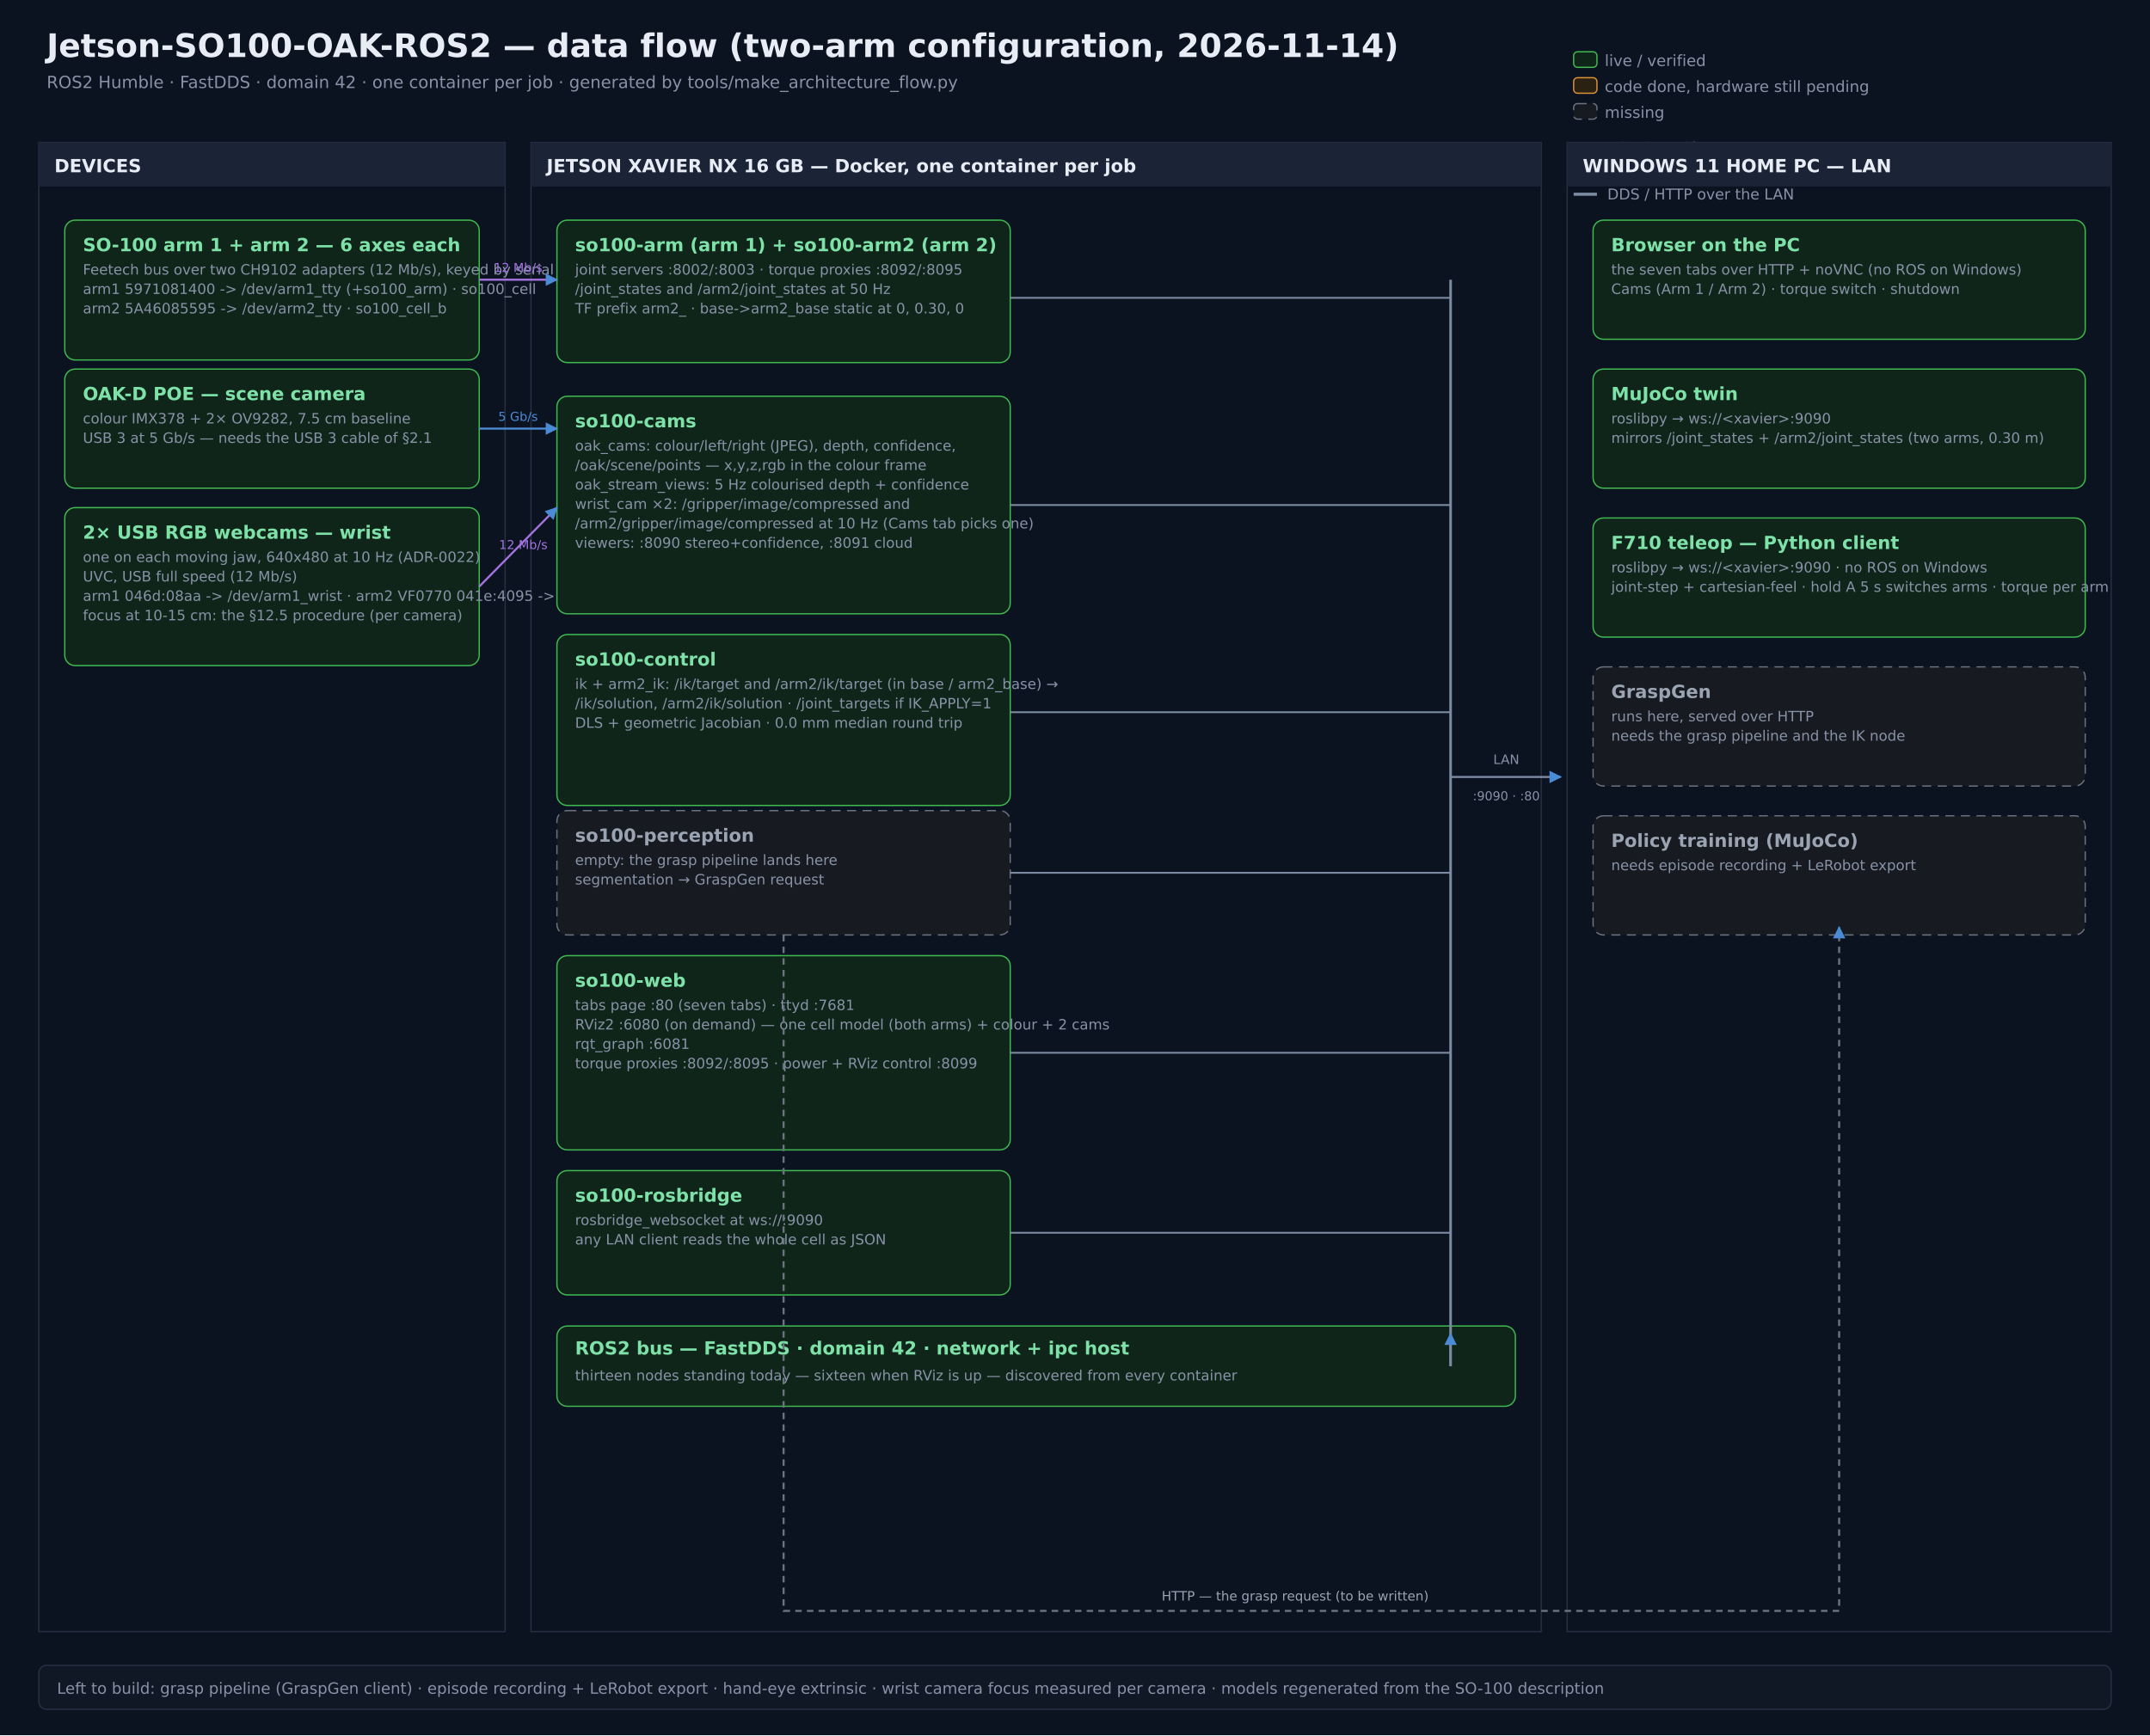
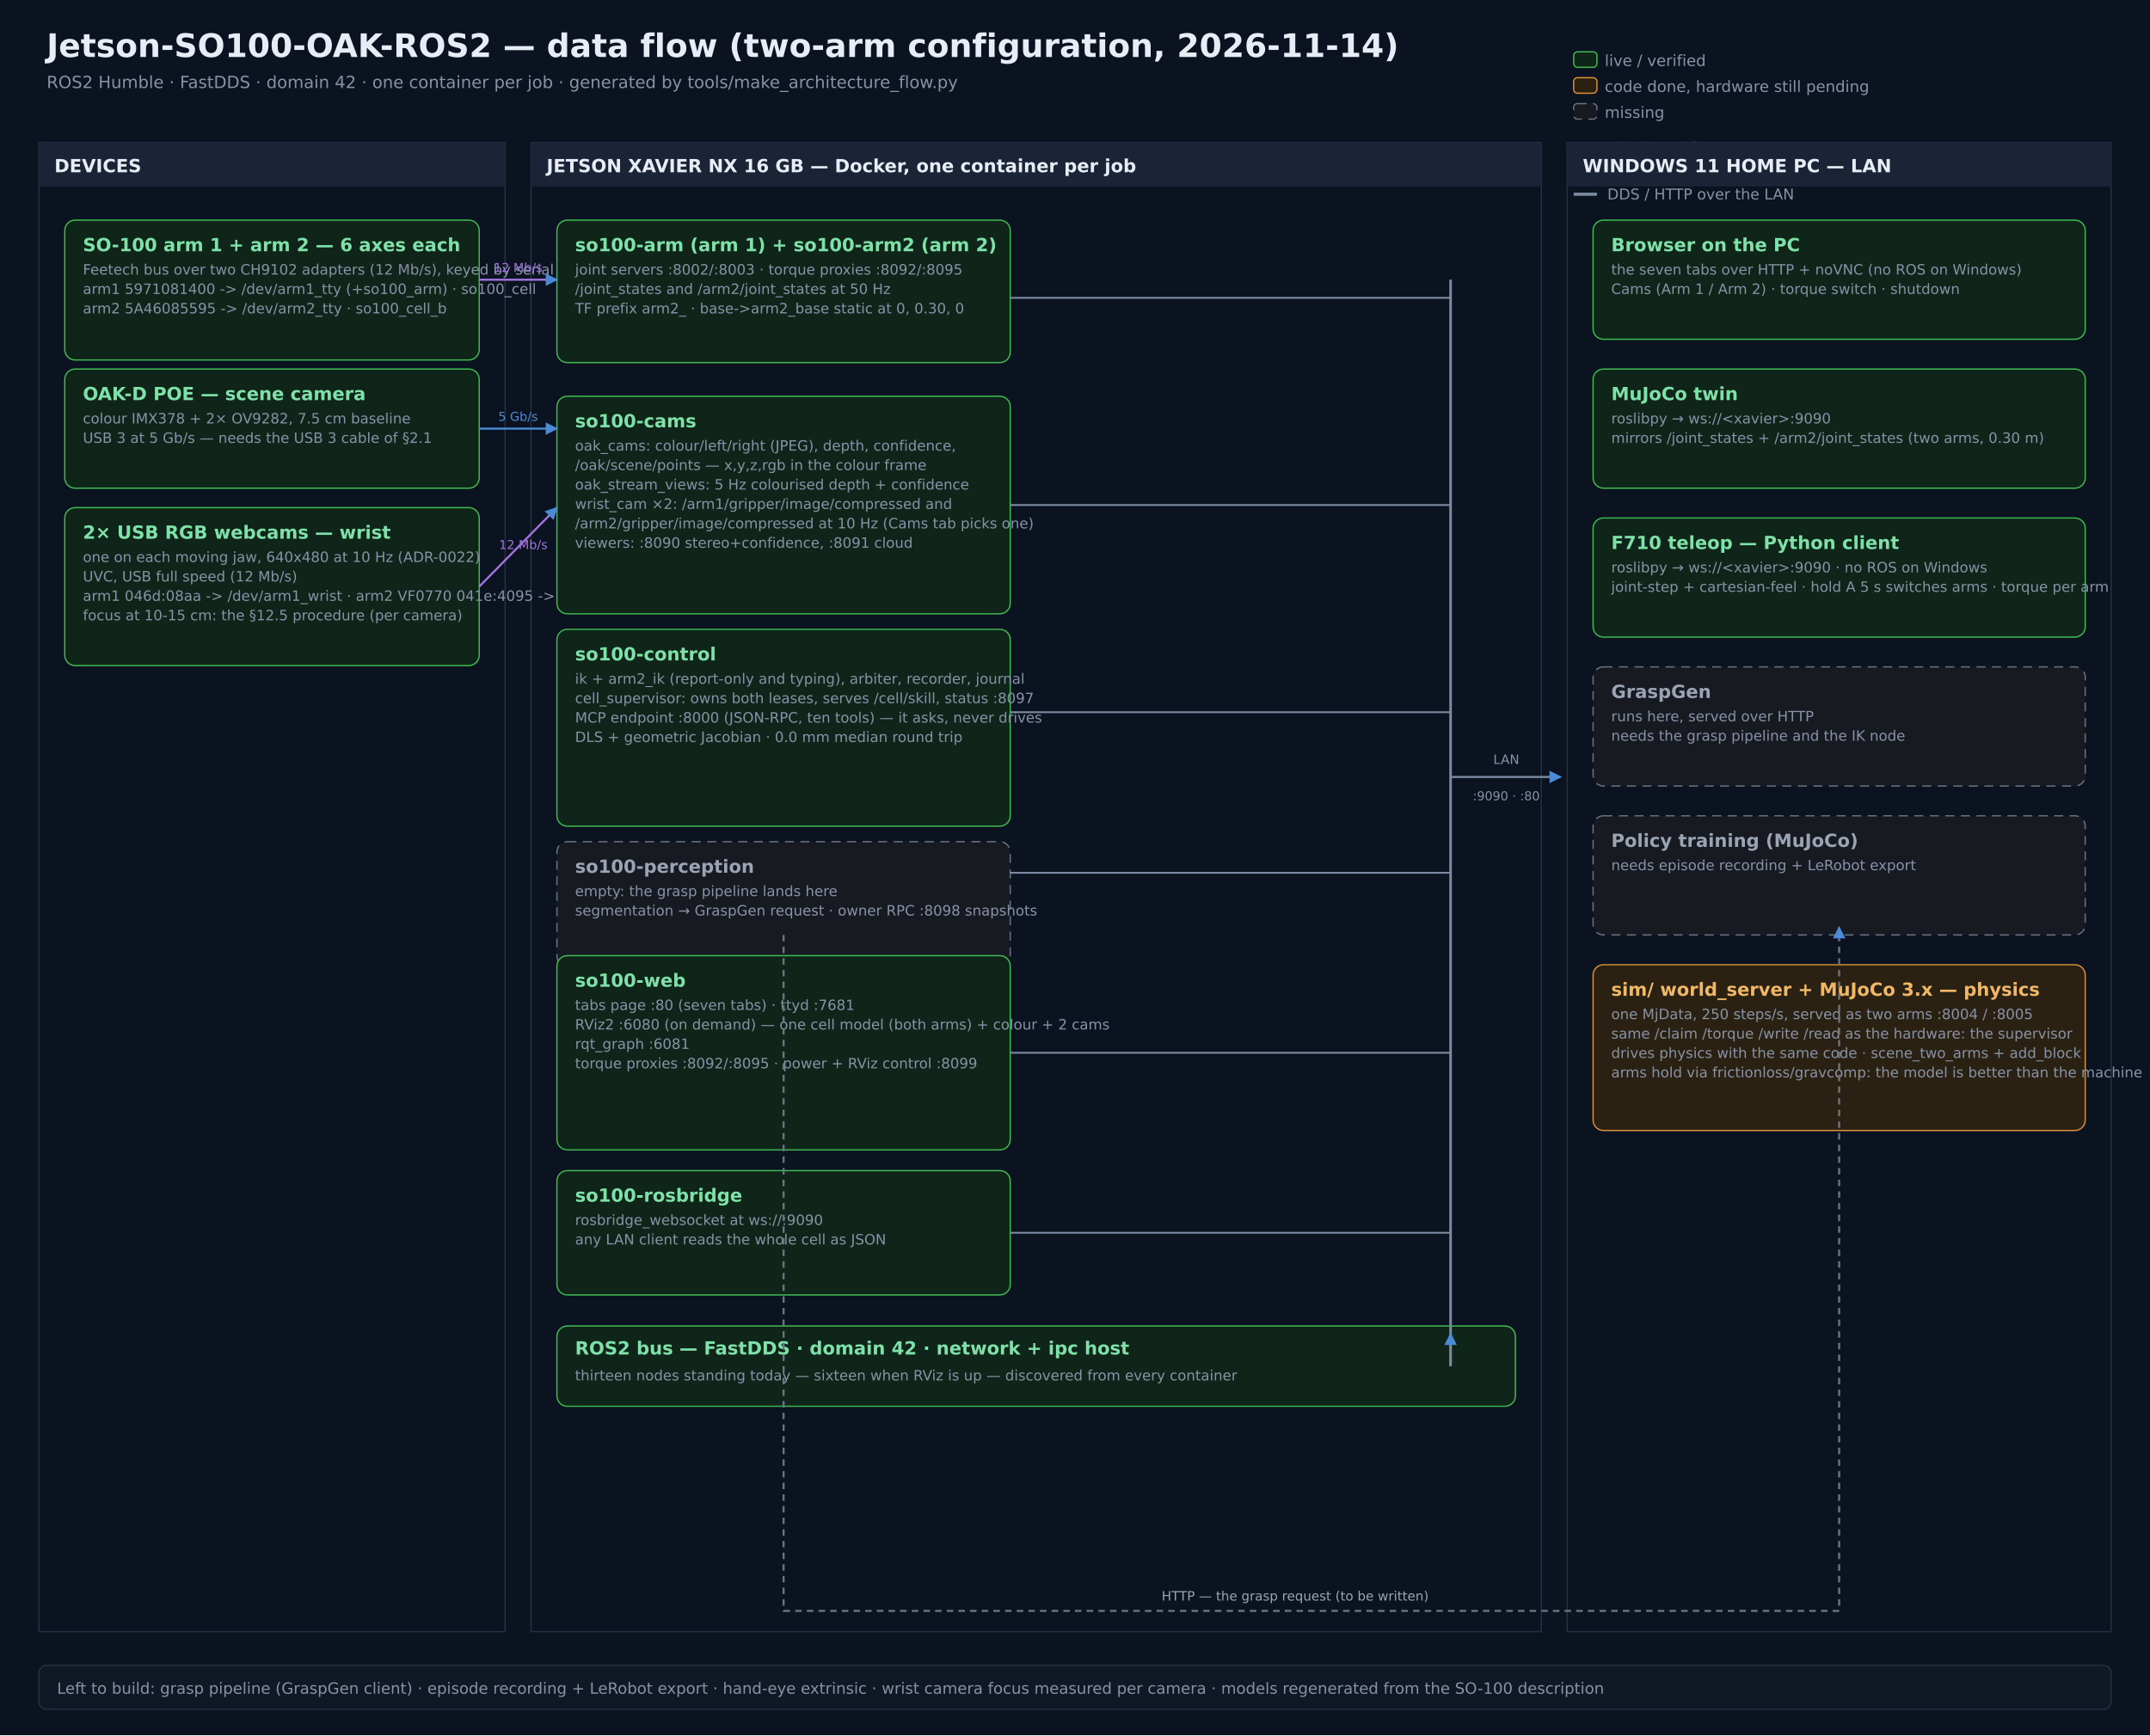
<svg xmlns="http://www.w3.org/2000/svg" viewBox="0 0 1660 1340" font-family="DejaVu Sans, sans-serif">
  <defs>
    <marker id="arw" viewBox="0 0 10 10" refX="9" refY="5" markerWidth="6" markerHeight="6" orient="auto-start-reverse">
      <path d="M 0 0 L 10 5 L 0 10 z" fill="#4b8bd6" />
    </marker>
  </defs>
  <rect width="1660" height="1340" fill="#0b1220" />
  <text x="36" y="44" fill="#e8edf5" font-size="25" font-weight="bold">Jetson-SO100-OAK-ROS2 — data flow (two-arm configuration, 2026-11-14)</text>
  <text x="36" y="68" fill="#8892a6" font-size="13">ROS2 Humble · FastDDS · domain 42 · one container per job · generated by tools/make_architecture_flow.py</text>
  <rect x="1215" y="40" width="18" height="12" rx="3" fill="#10251a" stroke="#3fb950" />
  <text x="1239" y="51" fill="#8892a6" font-size="12">live / verified</text>
  <rect x="1215" y="60" width="18" height="12" rx="3" fill="#2a2113" stroke="#d99036" />
  <text x="1239" y="71" fill="#8892a6" font-size="12">code done, hardware still pending</text>
  <rect x="1215" y="80" width="18" height="12" rx="3" fill="#171a21" stroke="#6b7280" stroke-dasharray="7 5" />
  <text x="1239" y="91" fill="#8892a6" font-size="12">missing</text>
  <path d="M 1215 114 L 1233 114" stroke="#4b8bd6" stroke-width="2.4" />
  <text x="1241" y="118" fill="#8892a6" font-size="11.5">USB 3 · 5 Gb/s</text>
  <path d="M 1215 132 L 1233 132" stroke="#a374e0" stroke-width="2.4" />
  <text x="1241" y="136" fill="#8892a6" font-size="11.5">USB full speed · 12 Mb/s</text>
  <path d="M 1215 150 L 1233 150" stroke="#7c8ba1" stroke-width="2.4" />
  <text x="1241" y="154" fill="#8892a6" font-size="11.5">DDS / HTTP over the LAN</text>
  <rect x="30" y="110" width="360" height="1150" fill="none" stroke="#263042" />
  <rect x="30" y="110" width="360" height="34" fill="#1a2436" />
  <text x="42" y="133" fill="#e8edf5" font-size="14" font-weight="bold">DEVICES</text>
  <rect x="410" y="110" width="780" height="1150" fill="none" stroke="#263042" />
  <rect x="410" y="110" width="780" height="34" fill="#1a2436" />
  <text x="422" y="133" fill="#e8edf5" font-size="14" font-weight="bold">JETSON XAVIER NX 16 GB — Docker, one container per job</text>
  <rect x="1210" y="110" width="420" height="1150" fill="none" stroke="#263042" />
  <rect x="1210" y="110" width="420" height="34" fill="#1a2436" />
  <text x="1222" y="133" fill="#e8edf5" font-size="14" font-weight="bold">WINDOWS 11 HOME PC — LAN</text>
  <rect x="50" y="170" width="320" height="108" rx="8" fill="#10251a" stroke="#3fb950" />
  <text x="64" y="194" fill="#7ee2a8" font-size="14" font-weight="bold">SO-100 arm 1 + arm 2 — 6 axes each</text>
  <text x="64" y="212" fill="#8892a6" font-size="11">Feetech bus over two CH9102 adapters (12 Mb/s), keyed by serial</text>
  <text x="64" y="227" fill="#8892a6" font-size="11">arm1 5971081400 -&gt; /dev/arm1_tty (+so100_arm) · so100_cell</text>
  <text x="64" y="242" fill="#8892a6" font-size="11">arm2 5A46085595 -&gt; /dev/arm2_tty · so100_cell_b</text>
  <rect x="50" y="285" width="320" height="92" rx="8" fill="#10251a" stroke="#3fb950" />
  <text x="64" y="309" fill="#7ee2a8" font-size="14" font-weight="bold">OAK-D POE — scene camera</text>
  <text x="64" y="327" fill="#8892a6" font-size="11">colour IMX378 + 2× OV9282, 7.5 cm baseline</text>
  <text x="64" y="342" fill="#8892a6" font-size="11">USB 3 at 5 Gb/s — needs the USB 3 cable of §2.1</text>
  <rect x="50" y="392" width="320" height="122" rx="8" fill="#10251a" stroke="#3fb950" />
  <text x="64" y="416" fill="#7ee2a8" font-size="14" font-weight="bold">2× USB RGB webcams — wrist</text>
  <text x="64" y="434" fill="#8892a6" font-size="11">one on each moving jaw, 640x480 at 10 Hz (ADR-0022)</text>
  <text x="64" y="449" fill="#8892a6" font-size="11">UVC, USB full speed (12 Mb/s)</text>
  <text x="64" y="464" fill="#8892a6" font-size="11">arm1 046d:08aa -&gt; /dev/arm1_wrist · arm2 VF0770 041e:4095 -&gt; /dev/arm2_wrist</text>
  <text x="64" y="479" fill="#8892a6" font-size="11">focus at 10-15 cm: the §12.5 procedure (per camera)</text>
  <rect x="430" y="170" width="350" height="110" rx="8" fill="#10251a" stroke="#3fb950" />
  <text x="444" y="194" fill="#7ee2a8" font-size="14" font-weight="bold">so100-arm (arm 1) + so100-arm2 (arm 2)</text>
  <text x="444" y="212" fill="#8892a6" font-size="11">joint servers :8002/:8003 · torque proxies :8092/:8095</text>
  <text x="444" y="227" fill="#8892a6" font-size="11">/joint_states and /arm2/joint_states at 50 Hz</text>
  <text x="444" y="242" fill="#8892a6" font-size="11">TF prefix arm2_ · base-&gt;arm2_base static at 0, 0.30, 0</text>
  <rect x="430" y="306" width="350" height="168" rx="8" fill="#10251a" stroke="#3fb950" />
  <text x="444" y="330" fill="#7ee2a8" font-size="14" font-weight="bold">so100-cams</text>
  <text x="444" y="348" fill="#8892a6" font-size="11">oak_cams: colour/left/right (JPEG), depth, confidence,</text>
  <text x="444" y="363" fill="#8892a6" font-size="11">/oak/scene/points — x,y,z,rgb in the colour frame</text>
  <text x="444" y="378" fill="#8892a6" font-size="11">oak_stream_views: 5 Hz colourised depth + confidence</text>
-   <text x="444" y="393" fill="#8892a6" font-size="11">wrist_cam ×2: /gripper/image/compressed and</text>
+   <text x="444" y="393" fill="#8892a6" font-size="11">wrist_cam ×2: /arm1/gripper/image/compressed and</text>
  <text x="444" y="408" fill="#8892a6" font-size="11">  /arm2/gripper/image/compressed at 10 Hz (Cams tab picks one)</text>
  <text x="444" y="423" fill="#8892a6" font-size="11">viewers: :8090 stereo+confidence, :8091 cloud</text>
-   <rect x="430" y="490" width="350" height="132" rx="8" fill="#10251a" stroke="#3fb950" />
-   <text x="444" y="514" fill="#7ee2a8" font-size="14" font-weight="bold">so100-control</text>
-   <text x="444" y="532" fill="#8892a6" font-size="11">ik + arm2_ik: /ik/target and /arm2/ik/target (in base / arm2_base) →</text>
-   <text x="444" y="547" fill="#8892a6" font-size="11">/ik/solution, /arm2/ik/solution · /joint_targets if IK_APPLY=1</text>
-   <text x="444" y="562" fill="#8892a6" font-size="11">DLS + geometric Jacobian · 0.0 mm median round trip</text>
-   <rect x="430" y="626" width="350" height="96" rx="8" fill="#171a21" stroke="#6b7280" stroke-dasharray="7 5" />
-   <text x="444" y="650" fill="#9aa4b2" font-size="14" font-weight="bold">so100-perception</text>
-   <text x="444" y="668" fill="#8892a6" font-size="11">empty: the grasp pipeline lands here</text>
-   <text x="444" y="683" fill="#8892a6" font-size="11">segmentation → GraspGen request</text>
+   <rect x="430" y="486" width="350" height="152" rx="8" fill="#10251a" stroke="#3fb950" />
+   <text x="444" y="510" fill="#7ee2a8" font-size="14" font-weight="bold">so100-control</text>
+   <text x="444" y="528" fill="#8892a6" font-size="11">ik + arm2_ik (report-only and typing), arbiter, recorder, journal</text>
+   <text x="444" y="543" fill="#8892a6" font-size="11">cell_supervisor: owns both leases, serves /cell/skill, status :8097</text>
+   <text x="444" y="558" fill="#8892a6" font-size="11">MCP endpoint :8000 (JSON-RPC, ten tools) — it asks, never drives</text>
+   <text x="444" y="573" fill="#8892a6" font-size="11">DLS + geometric Jacobian · 0.0 mm median round trip</text>
+   <rect x="430" y="650" width="350" height="96" rx="8" fill="#171a21" stroke="#6b7280" stroke-dasharray="7 5" />
+   <text x="444" y="674" fill="#9aa4b2" font-size="14" font-weight="bold">so100-perception</text>
+   <text x="444" y="692" fill="#8892a6" font-size="11">empty: the grasp pipeline lands here</text>
+   <text x="444" y="707" fill="#8892a6" font-size="11">segmentation → GraspGen request · owner RPC :8098 snapshots</text>
  <rect x="430" y="738" width="350" height="150" rx="8" fill="#10251a" stroke="#3fb950" />
  <text x="444" y="762" fill="#7ee2a8" font-size="14" font-weight="bold">so100-web</text>
  <text x="444" y="780" fill="#8892a6" font-size="11">tabs page :80 (seven tabs) · ttyd :7681</text>
  <text x="444" y="795" fill="#8892a6" font-size="11">RViz2 :6080 (on demand) — one cell model (both arms) + colour + 2 cams</text>
  <text x="444" y="810" fill="#8892a6" font-size="11">rqt_graph :6081</text>
  <text x="444" y="825" fill="#8892a6" font-size="11">torque proxies :8092/:8095 · power + RViz control :8099</text>
  <rect x="430" y="904" width="350" height="96" rx="8" fill="#10251a" stroke="#3fb950" />
  <text x="444" y="928" fill="#7ee2a8" font-size="14" font-weight="bold">so100-rosbridge</text>
  <text x="444" y="946" fill="#8892a6" font-size="11">rosbridge_websocket at ws://:9090</text>
  <text x="444" y="961" fill="#8892a6" font-size="11">any LAN client reads the whole cell as JSON</text>
  <rect x="430" y="1024" width="740" height="62" rx="8" fill="#10251a" stroke="#3fb950" />
  <text x="444" y="1046" fill="#7ee2a8" font-size="14" font-weight="bold">ROS2 bus — FastDDS · domain 42 · network + ipc host</text>
  <text x="444" y="1066" fill="#8892a6" font-size="11">thirteen nodes standing today — sixteen when RViz is up — discovered from every container </text>
  <rect x="1230" y="170" width="380" height="92" rx="8" fill="#10251a" stroke="#3fb950" />
  <text x="1244" y="194" fill="#7ee2a8" font-size="14" font-weight="bold">Browser on the PC</text>
  <text x="1244" y="212" fill="#8892a6" font-size="11">the seven tabs over HTTP + noVNC (no ROS on Windows)</text>
  <text x="1244" y="227" fill="#8892a6" font-size="11">Cams (Arm 1 / Arm 2) · torque switch · shutdown</text>
  <rect x="1230" y="285" width="380" height="92" rx="8" fill="#10251a" stroke="#3fb950" />
  <text x="1244" y="309" fill="#7ee2a8" font-size="14" font-weight="bold">MuJoCo twin</text>
  <text x="1244" y="327" fill="#8892a6" font-size="11">roslibpy → ws://&lt;xavier&gt;:9090</text>
  <text x="1244" y="342" fill="#8892a6" font-size="11">mirrors /joint_states + /arm2/joint_states (two arms, 0.30 m)</text>
  <rect x="1230" y="400" width="380" height="92" rx="8" fill="#10251a" stroke="#3fb950" />
  <text x="1244" y="424" fill="#7ee2a8" font-size="14" font-weight="bold">F710 teleop — Python client</text>
  <text x="1244" y="442" fill="#8892a6" font-size="11">roslibpy → ws://&lt;xavier&gt;:9090 · no ROS on Windows</text>
  <text x="1244" y="457" fill="#8892a6" font-size="11">joint-step + cartesian-feel · hold A 5 s switches arms · torque per arm</text>
  <rect x="1230" y="515" width="380" height="92" rx="8" fill="#171a21" stroke="#6b7280" stroke-dasharray="7 5" />
  <text x="1244" y="539" fill="#9aa4b2" font-size="14" font-weight="bold">GraspGen</text>
  <text x="1244" y="557" fill="#8892a6" font-size="11">runs here, served over HTTP</text>
  <text x="1244" y="572" fill="#8892a6" font-size="11">needs the grasp pipeline and the IK node</text>
  <rect x="1230" y="630" width="380" height="92" rx="8" fill="#171a21" stroke="#6b7280" stroke-dasharray="7 5" />
  <text x="1244" y="654" fill="#9aa4b2" font-size="14" font-weight="bold">Policy training (MuJoCo)</text>
  <text x="1244" y="672" fill="#8892a6" font-size="11">needs episode recording + LeRobot export</text>
+   <rect x="1230" y="745" width="380" height="128" rx="8" fill="#2a2113" stroke="#d99036" />
+   <text x="1244" y="769" fill="#f0b866" font-size="14" font-weight="bold">sim/ world_server + MuJoCo 3.x — physics</text>
+   <text x="1244" y="787" fill="#8892a6" font-size="11">one MjData, 250 steps/s, served as two arms :8004 / :8005</text>
+   <text x="1244" y="802" fill="#8892a6" font-size="11">same /claim /torque /write /read as the hardware: the supervisor</text>
+   <text x="1244" y="817" fill="#8892a6" font-size="11">drives physics with the same code · scene_two_arms + add_block</text>
+   <text x="1244" y="832" fill="#8892a6" font-size="11">arms hold via frictionloss/gravcomp: the model is better than the machine</text>
  <path d="M 1120 1055 L 1120 216" stroke="#7c8ba1" stroke-width="2" fill="none" />
  <path d="M 780 230 L 1120 230" stroke="#7c8ba1" stroke-width="1.4" fill="none" />
  <path d="M 780 390 L 1120 390" stroke="#7c8ba1" stroke-width="1.4" fill="none" />
  <path d="M 780 550 L 1120 550" stroke="#7c8ba1" stroke-width="1.4" fill="none" />
  <path d="M 780 674 L 1120 674" stroke="#7c8ba1" stroke-width="1.4" fill="none" />
  <path d="M 780 813 L 1120 813" stroke="#7c8ba1" stroke-width="1.4" fill="none" />
  <path d="M 780 952 L 1120 952" stroke="#7c8ba1" stroke-width="1.4" fill="none" />
  <path d="M 370 216 L 430 216" stroke="#a374e0" stroke-width="1.6" fill="none" marker-end="url(#arw)" />
  <text x="400" y="210" fill="#a374e0" font-size="9.5" text-anchor="middle">12 Mb/s</text>
  <path d="M 370 331 L 430 331" stroke="#4b8bd6" stroke-width="1.6" fill="none" marker-end="url(#arw)" />
  <text x="400" y="325" fill="#4b8bd6" font-size="9.5" text-anchor="middle">5 Gb/s</text>
  <path d="M 370 453 L 430 392" stroke="#a374e0" stroke-width="1.6" fill="none" marker-end="url(#arw)" />
  <text x="404" y="424" fill="#a374e0" font-size="9.5" text-anchor="middle">12 Mb/s</text>
  <path d="M 1120 1055 L 1120 1030" stroke="#7c8ba1" stroke-width="1.6" fill="none" marker-end="url(#arw)" />
  <path d="M 1120 600 L 1205 600" stroke="#7c8ba1" stroke-width="1.6" fill="none" marker-end="url(#arw)" />
  <text x="1163" y="590" fill="#8892a6" font-size="10" text-anchor="middle">LAN</text>
  <text x="1163" y="618" fill="#8892a6" font-size="9.5" text-anchor="middle">:9090 · :80</text>
  <path d="M 605 722 L 605 1244 L 1420 1244 L 1420 716" fill="none" stroke="#6b7280" stroke-width="1.6" stroke-dasharray="5 4" marker-end="url(#arw)" />
  <text x="1000" y="1236" fill="#9aa4b2" font-size="10" text-anchor="middle">HTTP — the grasp request (to be written)</text>
  <rect x="30" y="1286" width="1600" height="34" rx="6" fill="#101725" stroke="#263042" />
  <text x="44" y="1308" fill="#8892a6" font-size="12">Left to build:  grasp pipeline (GraspGen client) · episode recording + LeRobot export · hand-eye extrinsic · wrist camera focus measured per camera · models regenerated from the SO-100 description</text>
</svg>
